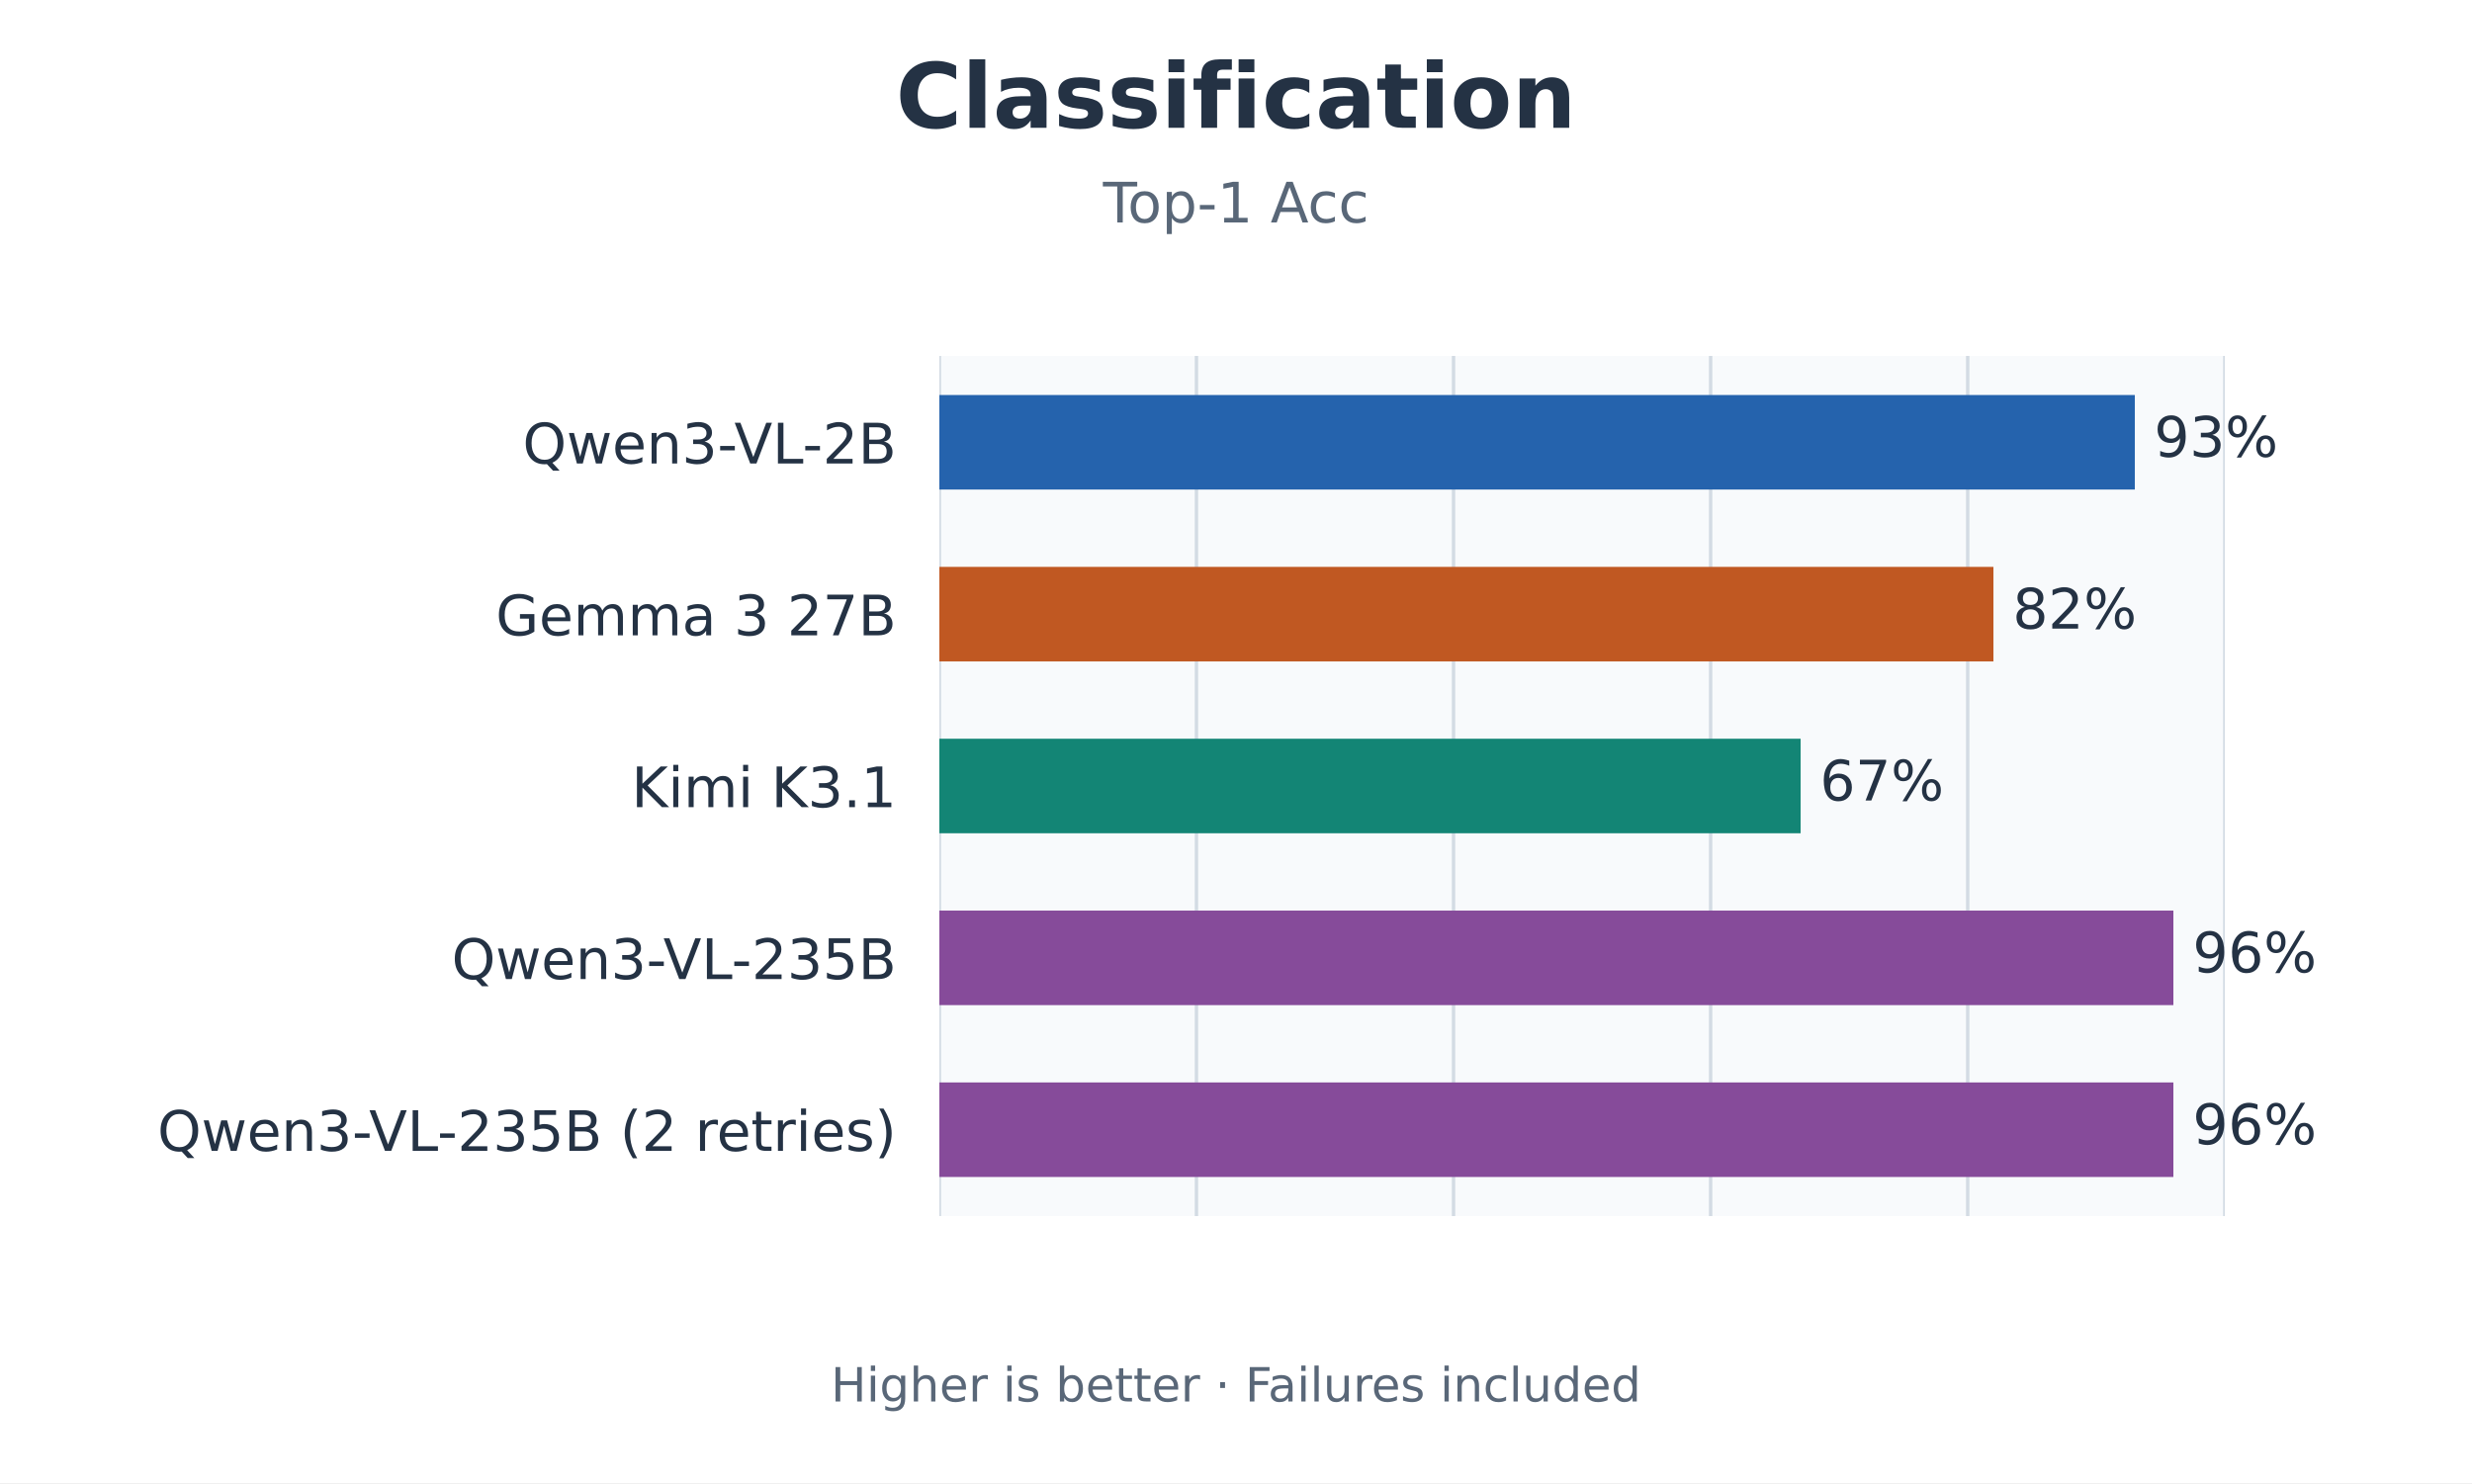
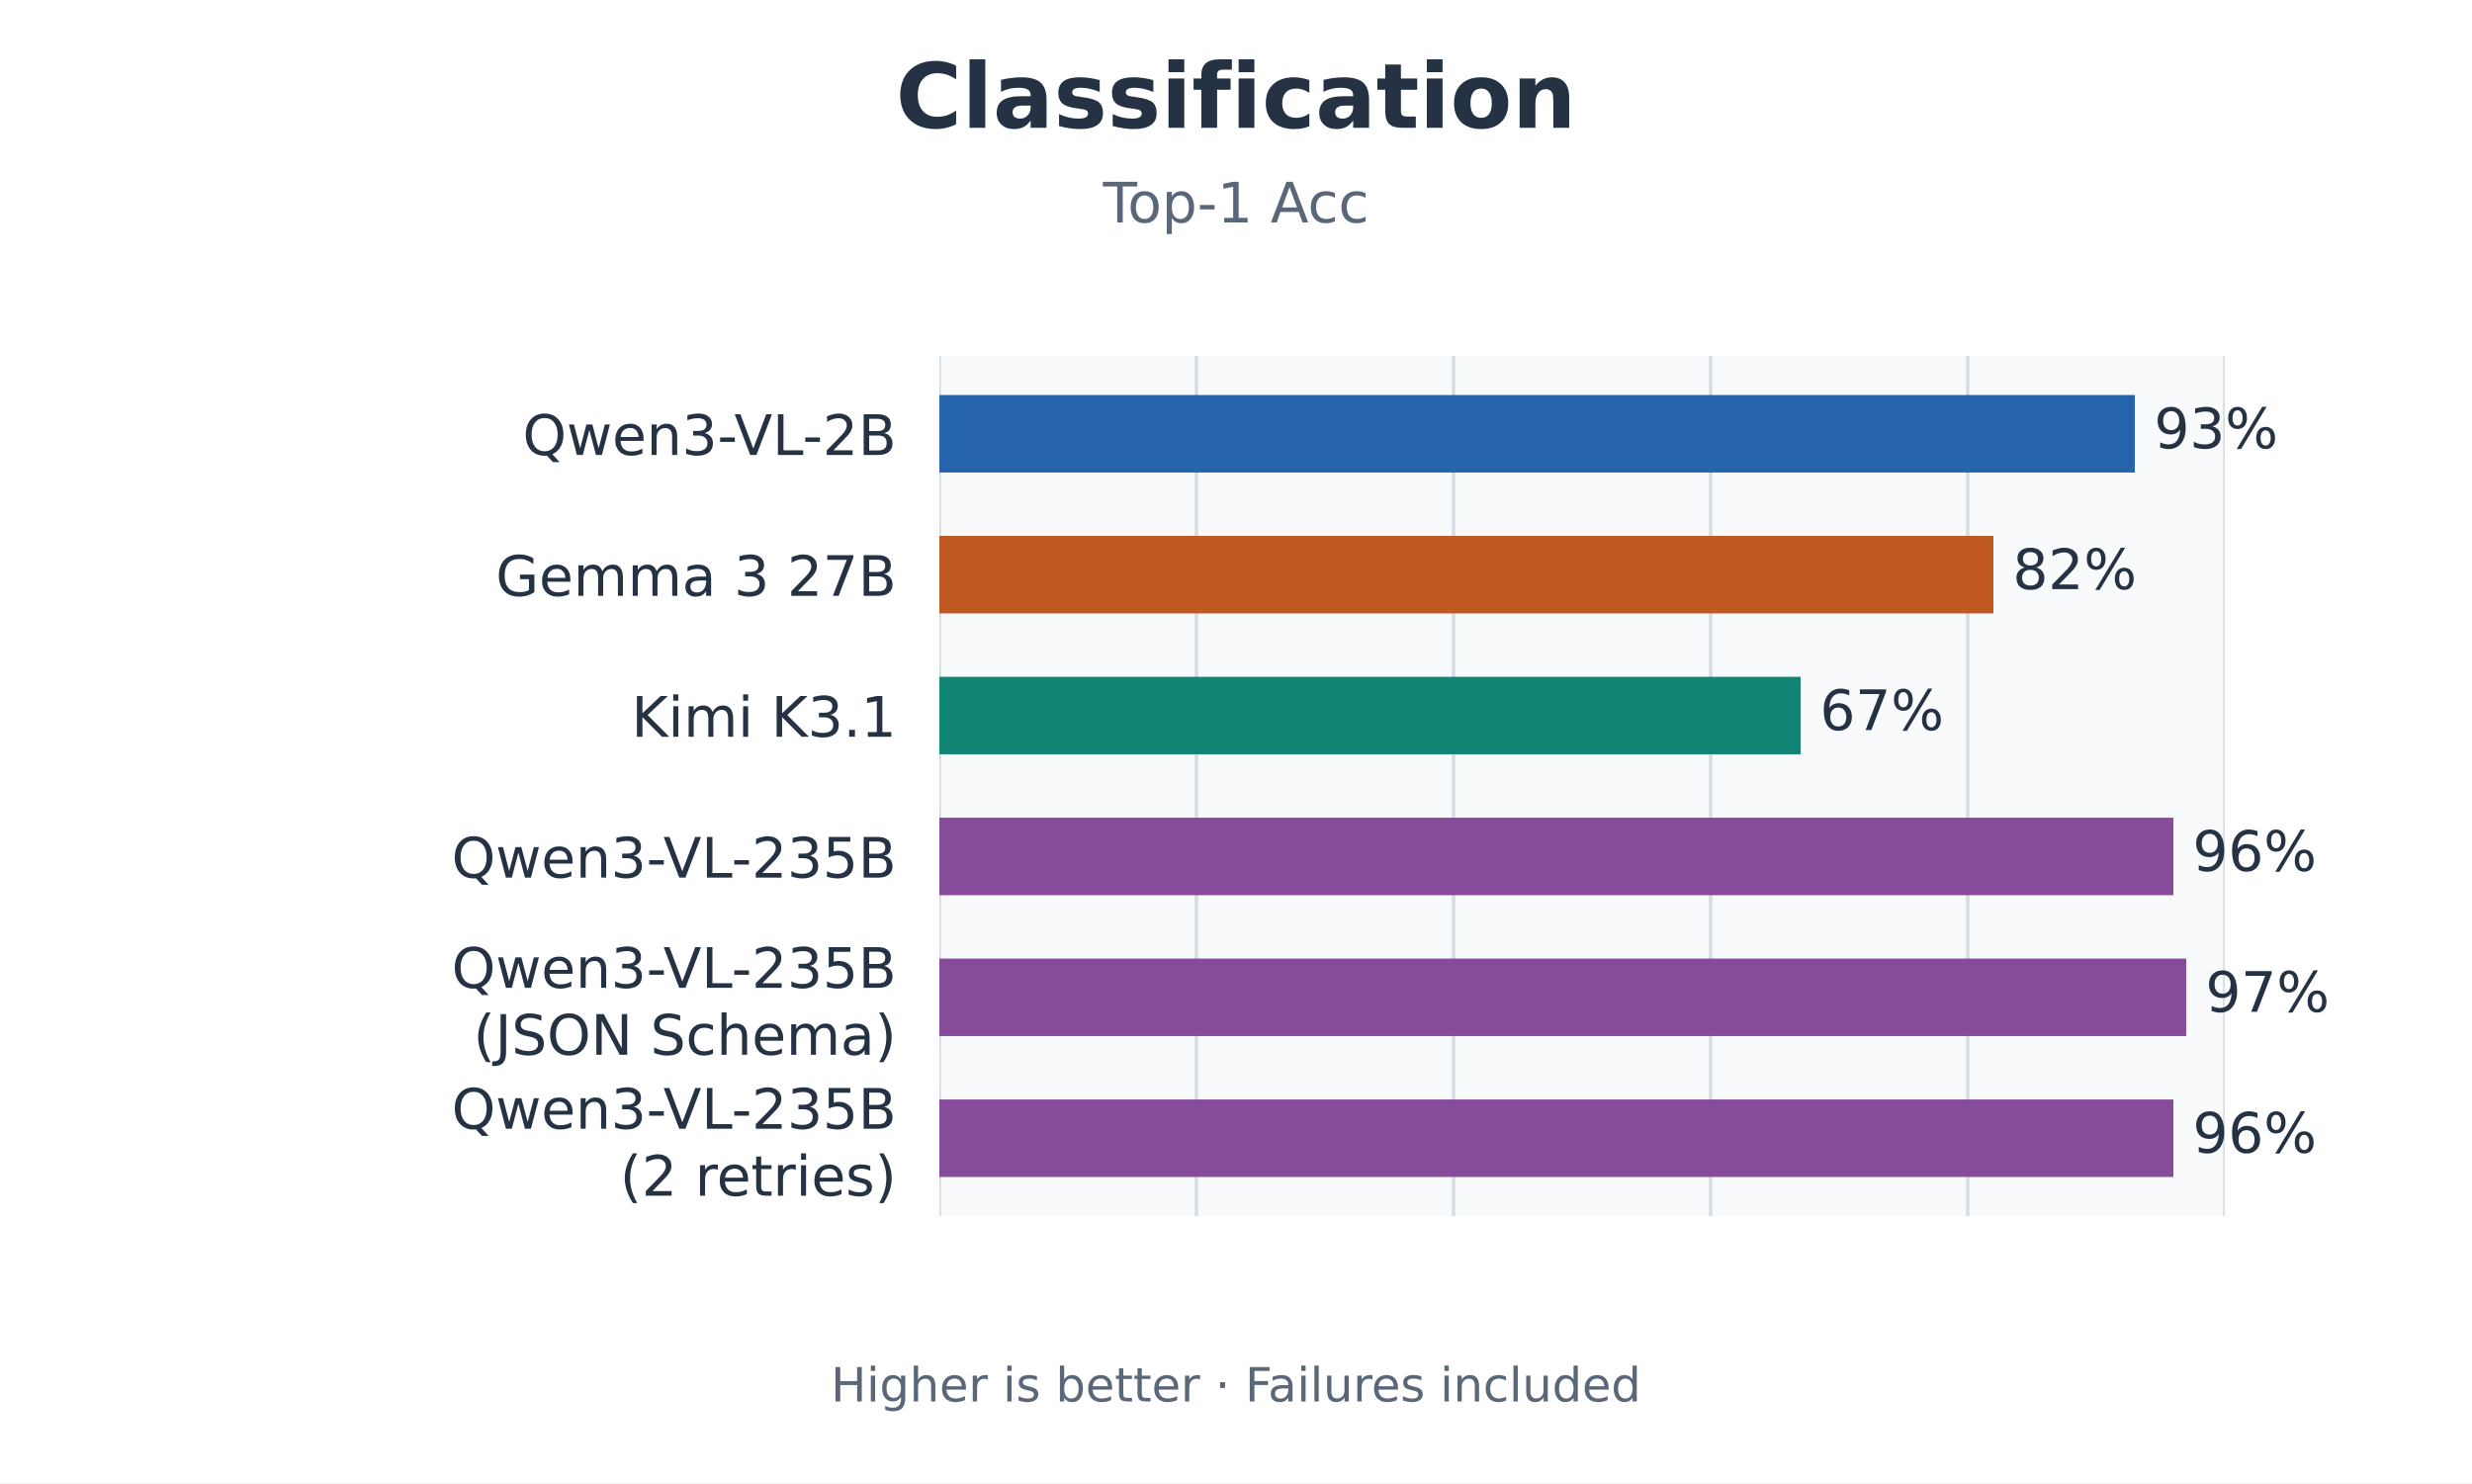
<svg xmlns="http://www.w3.org/2000/svg" width="576pt" height="345.6pt" viewBox="0 0 576 345.6" version="1.1">
  <defs>
    <style type="text/css">*{stroke-linejoin: round; stroke-linecap: butt}</style>
  </defs>
  <g id="figure_1">
    <g id="patch_1">
      <path d="M 0 345.6 L 576 345.6 L 576 0 L 0 0 z " style="fill: #ffffff" />
    </g>
    <g id="axes_1">
      <g id="patch_2">
        <path d="M 218.88 283.392 L 518.4 283.392 L 518.4 82.944 L 218.88 82.944 z " style="fill: #f8fafc" />
      </g>
      <g id="matplotlib.axis_1">
        <g id="xtick_1">
          <g id="line2d_1">
            <path d="M 218.88 283.392 L 218.88 82.944 " clip-path="url(#p9a324c0101)" style="fill: none; stroke: #d3dbe4; stroke-width: 0.8; stroke-linecap: square" />
          </g>
          <g id="line2d_2" />
        </g>
        <g id="xtick_2">
          <g id="line2d_3">
            <path d="M 278.784 283.392 L 278.784 82.944 " clip-path="url(#p9a324c0101)" style="fill: none; stroke: #d3dbe4; stroke-width: 0.8; stroke-linecap: square" />
          </g>
          <g id="line2d_4" />
        </g>
        <g id="xtick_3">
          <g id="line2d_5">
            <path d="M 338.688 283.392 L 338.688 82.944 " clip-path="url(#p9a324c0101)" style="fill: none; stroke: #d3dbe4; stroke-width: 0.8; stroke-linecap: square" />
          </g>
          <g id="line2d_6" />
        </g>
        <g id="xtick_4">
          <g id="line2d_7">
            <path d="M 398.592 283.392 L 398.592 82.944 " clip-path="url(#p9a324c0101)" style="fill: none; stroke: #d3dbe4; stroke-width: 0.8; stroke-linecap: square" />
          </g>
          <g id="line2d_8" />
        </g>
        <g id="xtick_5">
          <g id="line2d_9">
            <path d="M 458.496 283.392 L 458.496 82.944 " clip-path="url(#p9a324c0101)" style="fill: none; stroke: #d3dbe4; stroke-width: 0.8; stroke-linecap: square" />
          </g>
          <g id="line2d_10" />
        </g>
        <g id="xtick_6">
          <g id="line2d_11">
            <path d="M 518.4 283.392 L 518.4 82.944 " clip-path="url(#p9a324c0101)" style="fill: none; stroke: #d3dbe4; stroke-width: 0.8; stroke-linecap: square" />
          </g>
          <g id="line2d_12" />
        </g>
      </g>
      <g id="matplotlib.axis_2">
        <g id="ytick_1">
          <g id="line2d_13" />
          <g id="text_1">
-             <text style="font-size: 13px; font-family: 'DejaVu Sans'; text-anchor: end; fill: #243244" x="208.88" y="108.007" transform="rotate(-0 208.88 108.0074)">Qwen3-VL-2B</text>
+             <text style="font-size: 13px; font-family: 'DejaVu Sans'; text-anchor: end; fill: #243244" x="208.88" y="106.023" transform="rotate(-0 208.88 106.0229)">Qwen3-VL-2B</text>
          </g>
        </g>
        <g id="ytick_2">
          <g id="line2d_14" />
          <g id="text_2">
-             <text style="font-size: 13px; font-family: 'DejaVu Sans'; text-anchor: end; fill: #243244" x="208.88" y="148.057" transform="rotate(-0 208.88 148.0569)">Gemma 3 27B</text>
+             <text style="font-size: 13px; font-family: 'DejaVu Sans'; text-anchor: end; fill: #243244" x="208.88" y="138.856" transform="rotate(-0 208.88 138.8564)">Gemma 3 27B</text>
          </g>
        </g>
        <g id="ytick_3">
          <g id="line2d_15" />
          <g id="text_3">
-             <text style="font-size: 13px; font-family: 'DejaVu Sans'; text-anchor: end; fill: #243244" x="208.88" y="188.107" transform="rotate(-0 208.88 188.107)">Kimi K3.1</text>
+             <text style="font-size: 13px; font-family: 'DejaVu Sans'; text-anchor: end; fill: #243244" x="208.88" y="171.69" transform="rotate(-0 208.88 171.6903)">Kimi K3.1</text>
          </g>
        </g>
        <g id="ytick_4">
          <g id="line2d_16" />
          <g id="text_4">
-             <text style="font-size: 13px; font-family: 'DejaVu Sans'; text-anchor: end; fill: #243244" x="208.88" y="228.156" transform="rotate(-0 208.88 228.156)">Qwen3-VL-235B</text>
+             <text style="font-size: 13px; font-family: 'DejaVu Sans'; text-anchor: end; fill: #243244" x="208.88" y="204.523" transform="rotate(-0 208.88 204.5232)">Qwen3-VL-235B</text>
          </g>
        </g>
        <g id="ytick_5">
          <g id="line2d_17" />
          <g id="text_5">
-             <text style="font-size: 13px; font-family: 'DejaVu Sans'; text-anchor: end; fill: #243244" x="208.88" y="268.206" transform="rotate(-0 208.88 268.2061)">Qwen3-VL-235B (2 retries)</text>
+             <text style="font-size: 13px; font-family: 'DejaVu Sans'; fill: #243244" transform="translate(105.2456 230.2055)">Qwen3-VL-235B</text>
+             <text style="font-size: 13px; font-family: 'DejaVu Sans'; fill: #243244" transform="translate(110.2892 245.809)">(JSON Schema)</text>
+           </g>
+         </g>
+         <g id="ytick_6">
+           <g id="line2d_18" />
+           <g id="text_6">
+             <text style="font-size: 13px; font-family: 'DejaVu Sans'; fill: #243244" transform="translate(105.2456 263.0389)">Qwen3-VL-235B</text>
+             <text style="font-size: 13px; font-family: 'DejaVu Sans'; fill: #243244" transform="translate(144.4528 278.6424)">(2 retries)</text>
          </g>
        </g>
      </g>
      <g id="patch_3">
-         <path d="M 218.88 92.055 L 497.434 92.055 L 497.434 114.083 L 218.88 114.083 z " clip-path="url(#p9a324c0101)" style="fill: #2563ad" />
+         <path d="M 218.88 92.055 L 497.434 92.055 L 497.434 110.114 L 218.88 110.114 z " clip-path="url(#p9a324c0101)" style="fill: #2563ad" />
      </g>
      <g id="patch_4">
-         <path d="M 218.88 132.105 L 464.486 132.105 L 464.486 154.132 L 218.88 154.132 z " clip-path="url(#p9a324c0101)" style="fill: #c05822" />
+         <path d="M 218.88 124.889 L 464.486 124.889 L 464.486 142.947 L 218.88 142.947 z " clip-path="url(#p9a324c0101)" style="fill: #c05822" />
      </g>
      <g id="patch_5">
-         <path d="M 218.88 172.154 L 419.558 172.154 L 419.558 194.182 L 218.88 194.182 z " clip-path="url(#p9a324c0101)" style="fill: #138575" />
+         <path d="M 218.88 157.722 L 419.558 157.722 L 419.558 175.78 L 218.88 175.78 z " clip-path="url(#p9a324c0101)" style="fill: #138575" />
      </g>
      <g id="patch_6">
-         <path d="M 218.88 212.204 L 506.419 212.204 L 506.419 234.231 L 218.88 234.231 z " clip-path="url(#p9a324c0101)" style="fill: #864b9a" />
+         <path d="M 218.88 190.556 L 506.419 190.556 L 506.419 208.614 L 218.88 208.614 z " clip-path="url(#p9a324c0101)" style="fill: #864b9a" />
      </g>
      <g id="patch_7">
-         <path d="M 218.88 252.253 L 506.419 252.253 L 506.419 274.281 L 218.88 274.281 z " clip-path="url(#p9a324c0101)" style="fill: #864b9a" />
+         <path d="M 218.88 223.389 L 509.414 223.389 L 509.414 241.447 L 218.88 241.447 z " clip-path="url(#p9a324c0101)" style="fill: #864b9a" />
      </g>
-       <g id="text_6">
-         <text style="font-size: 13px; font-family: 'DejaVu Sans'; text-anchor: start; fill: #243244" x="501.926" y="106.446" transform="rotate(-0 501.9264 106.4459)">93%</text>
+       <g id="patch_8">
+         <path d="M 218.88 256.222 L 506.419 256.222 L 506.419 274.281 L 218.88 274.281 z " clip-path="url(#p9a324c0101)" style="fill: #864b9a" />
      </g>
      <g id="text_7">
-         <text style="font-size: 13px; font-family: 'DejaVu Sans'; text-anchor: start; fill: #243244" x="468.979" y="146.495" transform="rotate(-0 468.9792 146.4954)">82%</text>
+         <text style="font-size: 13px; font-family: 'DejaVu Sans'; text-anchor: start; fill: #243244" x="501.926" y="104.461" transform="rotate(-0 501.9264 104.4614)">93%</text>
      </g>
      <g id="text_8">
-         <text style="font-size: 13px; font-family: 'DejaVu Sans'; text-anchor: start; fill: #243244" x="424.051" y="186.545" transform="rotate(-0 424.0512 186.545)">67%</text>
+         <text style="font-size: 13px; font-family: 'DejaVu Sans'; text-anchor: start; fill: #243244" x="468.979" y="137.295" transform="rotate(-0 468.9792 137.2948)">82%</text>
      </g>
      <g id="text_9">
-         <text style="font-size: 13px; font-family: 'DejaVu Sans'; text-anchor: start; fill: #243244" x="510.912" y="226.595" transform="rotate(-0 510.912 226.5945)">96%</text>
+         <text style="font-size: 13px; font-family: 'DejaVu Sans'; text-anchor: start; fill: #243244" x="424.051" y="170.128" transform="rotate(-0 424.0512 170.1282)">67%</text>
      </g>
      <g id="text_10">
-         <text style="font-size: 13px; font-family: 'DejaVu Sans'; text-anchor: start; fill: #243244" x="510.912" y="266.644" transform="rotate(-0 510.912 266.6441)">96%</text>
+         <text style="font-size: 13px; font-family: 'DejaVu Sans'; text-anchor: start; fill: #243244" x="510.912" y="202.962" transform="rotate(-0 510.912 202.9617)">96%</text>
+       </g>
+       <g id="text_11">
+         <text style="font-size: 13px; font-family: 'DejaVu Sans'; text-anchor: start; fill: #243244" x="513.907" y="235.795" transform="rotate(-0 513.9072 235.7951)">97%</text>
+       </g>
+       <g id="text_12">
+         <text style="font-size: 13px; font-family: 'DejaVu Sans'; text-anchor: start; fill: #243244" x="510.912" y="268.628" transform="rotate(-0 510.912 268.6285)">96%</text>
      </g>
    </g>
-     <g id="text_11">
+     <g id="text_13">
      <text style="font-weight: 700; font-size: 21px; font-family: 'DejaVu Sans'; text-anchor: middle; fill: #243244" x="288" y="29.781" transform="rotate(-0 288 29.78072)">Classification</text>
    </g>
-     <g id="text_12">
+     <g id="text_14">
      <text style="font-size: 13px; font-family: 'DejaVu Sans'; text-anchor: middle; fill: #596778" x="288" y="51.84" transform="rotate(-0 288 51.84)">Top-1 Acc</text>
    </g>
-     <g id="text_13">
+     <g id="text_15">
      <text style="font-size: 11px; font-family: 'DejaVu Sans'; text-anchor: middle; fill: #596778" x="288" y="326.592" transform="rotate(-0 288 326.592)">Higher is better · Failures included</text>
    </g>
  </g>
  <defs>
    <clipPath id="p9a324c0101">
      <rect x="218.88" y="82.944" width="299.52" height="200.448" />
    </clipPath>
  </defs>
</svg>
